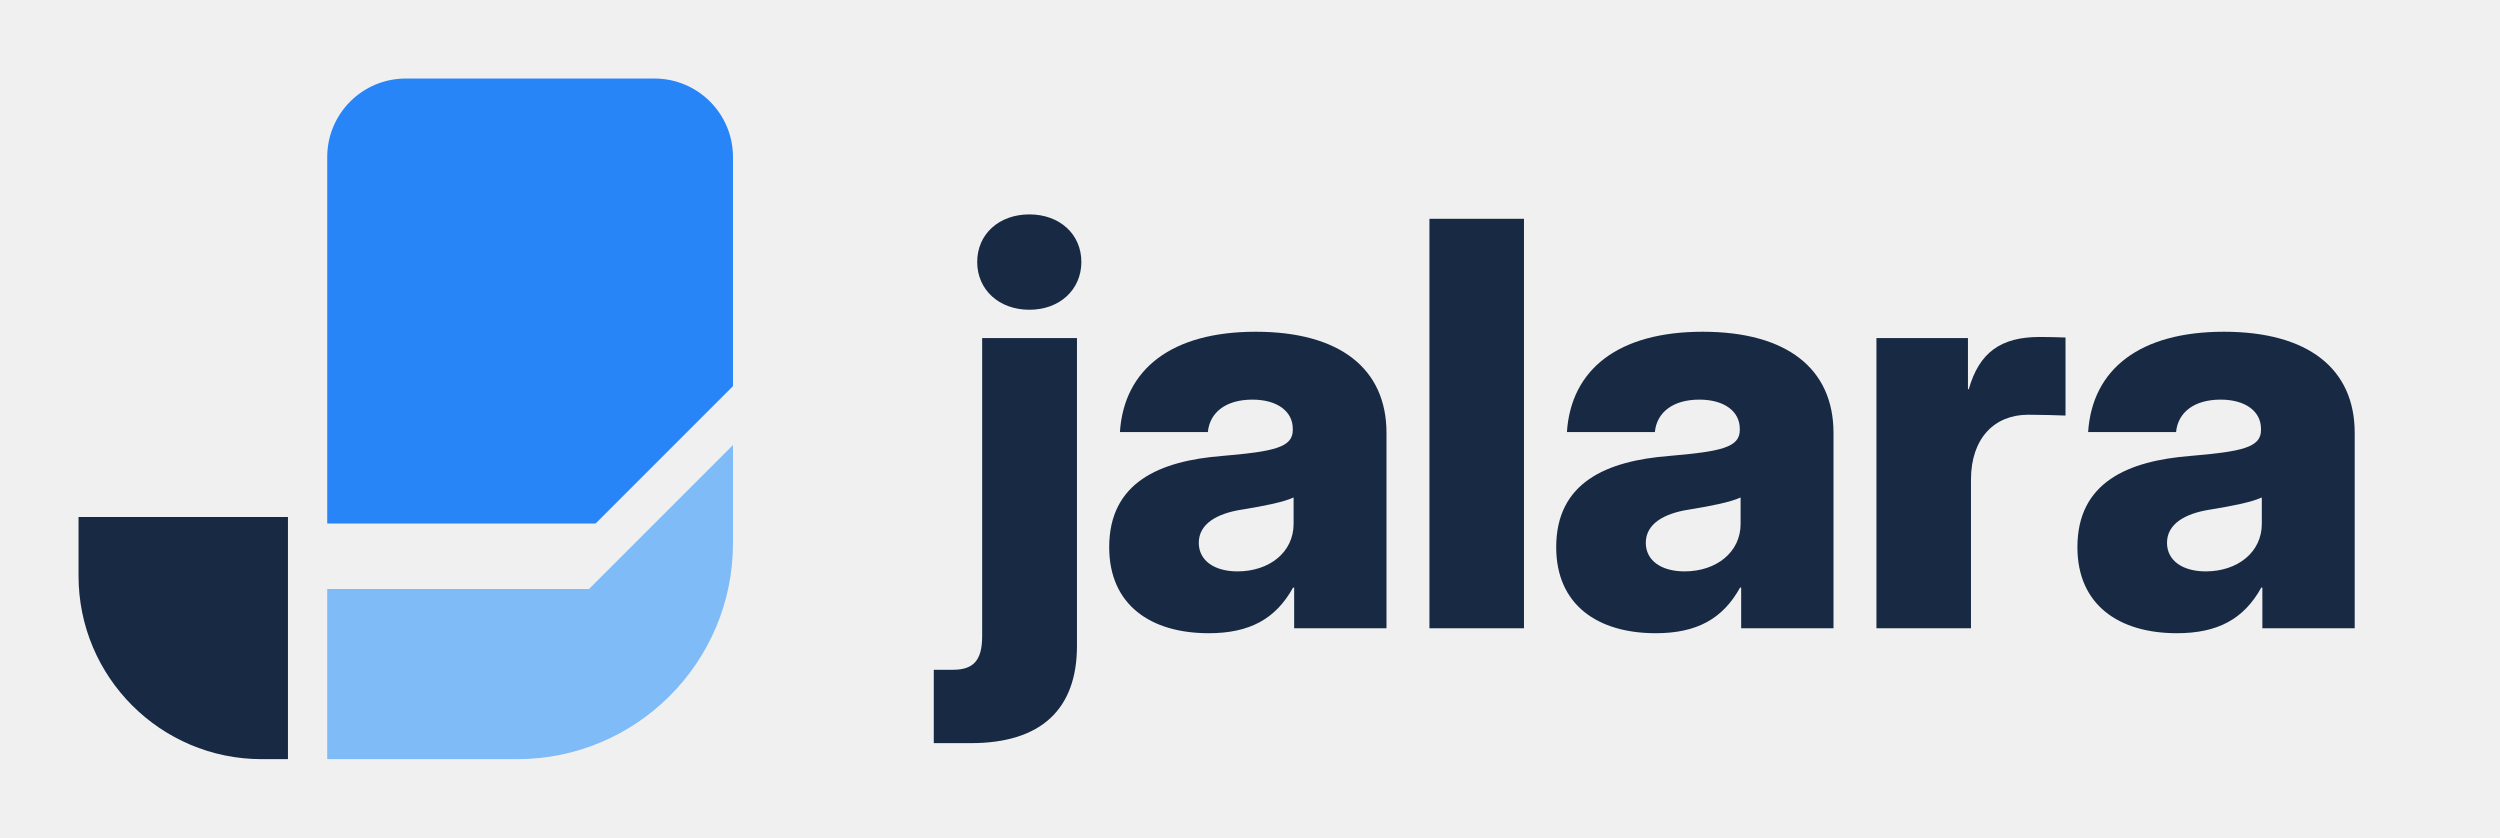
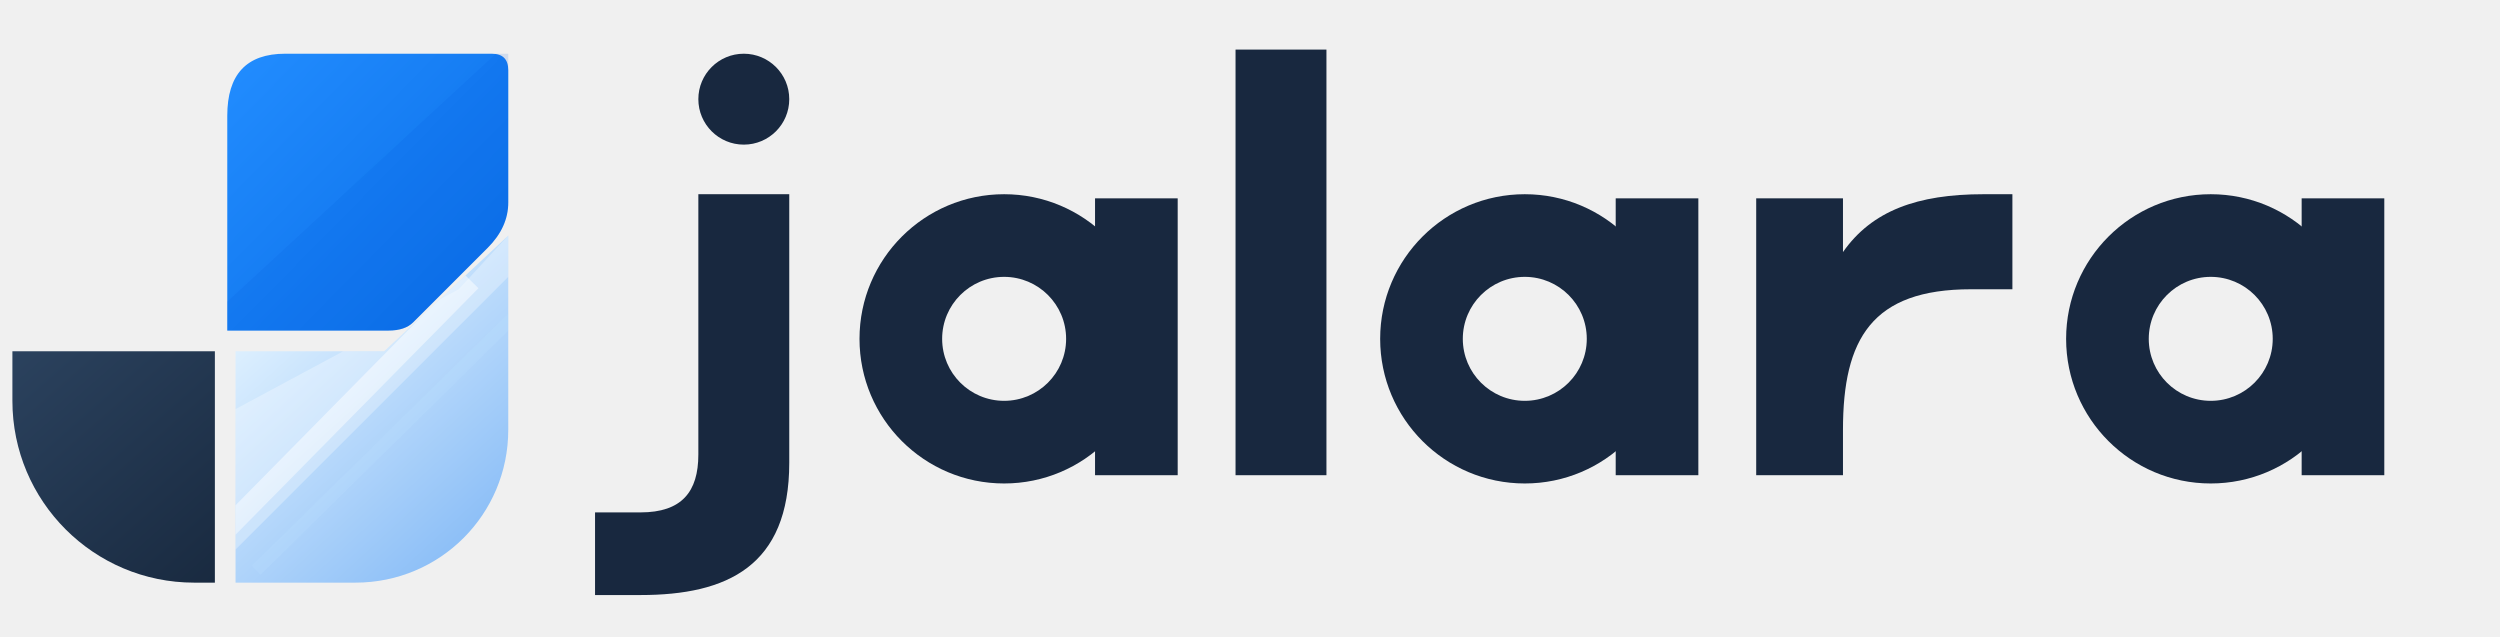
- <svg xmlns="http://www.w3.org/2000/svg" width="382" height="128" viewBox="0 0 382 128" role="img" aria-label="Jalara">
-   <path d="M62 12H100C106.63 12 112 17.37 112 24V59L91 80H50V24C50 17.37 55.37 12 62 12Z" fill="#2785F7" />
-   <path d="M12 79H44V116H40C24.54 116 12 103.46 12 88V79Z" fill="#182A43" />
-   <path d="M50 90H90L112 68V83C112 101.23 97.23 116 79 116H50V90Z" fill="#7EBBF7" />
-   <g fill="#182A43">
-     <path d="M97 1056V-29C97 -116 66 -151 -9 -151H-79V-418H56C312 -418 442 -294 442 -64V1056ZM269 1159C379 1159 458 1232 458 1333C458 1434 379 1506 269 1506C158 1506 79 1434 79 1333C79 1232 158 1159 269 1159Z" transform="translate(146.000 96) scale(0.04199219 -0.04199219)" />
-     <path d="M419 -18C568 -18 663 34 726 148H730V0H1066V711C1066 944 897 1079 590 1079C284 1079 111 943 96 714H416C423 786 482 832 578 832C669 832 725 789 725 726V721C725 658 656 643 467 627C242 609 57 532 57 295C57 85 208 -18 419 -18ZM524 207C440 207 383 246 383 311C383 380 449 418 541 432C626 446 691 459 728 476V380C728 276 639 207 524 207Z" transform="translate(167.092 96) scale(0.04199219 -0.04199219)" />
-     <path d="M440 1490H96V0H440Z" transform="translate(214.387 96) scale(0.04199219 -0.04199219)" />
-     <path d="M419 -18C568 -18 663 34 726 148H730V0H1066V711C1066 944 897 1079 590 1079C284 1079 111 943 96 714H416C423 786 482 832 578 832C669 832 725 789 725 726V721C725 658 656 643 467 627C242 609 57 532 57 295C57 85 208 -18 419 -18ZM524 207C440 207 383 246 383 311C383 380 449 418 541 432C626 446 691 459 728 476V380C728 276 639 207 524 207Z" transform="translate(235.395 96) scale(0.04199219 -0.04199219)" />
-     <path d="M96 0H440V541C440 691 525 777 648 777C698 777 759 775 784 774V1058C756 1059 727 1060 690 1060C549 1060 470 1004 432 870H429V1056H96Z" transform="translate(282.689 96) scale(0.04199219 -0.04199219)" />
-     <path d="M419 -18C568 -18 663 34 726 148H730V0H1066V711C1066 944 897 1079 590 1079C284 1079 111 943 96 714H416C423 786 482 832 578 832C669 832 725 789 725 726V721C725 658 656 643 467 627C242 609 57 532 57 295C57 85 208 -18 419 -18ZM524 207C440 207 383 246 383 311C383 380 449 418 541 432C626 446 691 459 728 476V380C728 276 639 207 524 207Z" transform="translate(315.035 96) scale(0.04199219 -0.04199219)" />
+ <svg xmlns="http://www.w3.org/2000/svg" width="605" height="154" viewBox="0 0 605 154" role="img" aria-label="Jalara">
+   <g transform="translate(0 8)">
+     <defs>
+       <linearGradient id="top" x1="55" y1="5" x2="123" y2="72" gradientUnits="userSpaceOnUse">
+         <stop stop-color="#228DFF" />
+         <stop offset="1" stop-color="#096CE6" />
+       </linearGradient>
+       <linearGradient id="left" x1="3" y1="77" x2="52" y2="133" gradientUnits="userSpaceOnUse">
+         <stop stop-color="#2B425E" />
+         <stop offset="1" stop-color="#192A40" />
+       </linearGradient>
+       <linearGradient id="bottom" x1="65" y1="64" x2="122" y2="126" gradientUnits="userSpaceOnUse">
+         <stop stop-color="#E1F2FF" />
+         <stop offset="1" stop-color="#83B9F6" />
+       </linearGradient>
+       <linearGradient id="stripe" x1="57" y1="70" x2="109" y2="128" gradientUnits="userSpaceOnUse">
+         <stop stop-color="#FFFFFF" stop-opacity=".78" />
+         <stop offset="1" stop-color="#FFFFFF" stop-opacity=".06" />
+       </linearGradient>
+       <clipPath id="lower-clip">
+         <path d="M57 77 H93 L123 49 V96 C123 116.5 106.5 133 86 133 H57 Z" />
+       </clipPath>
+     </defs>
+     <path d="M69 5 H119 Q123 5 123 9 V41 Q123 47 118 52 L100 70 Q98 72 94 72 H55 V20 Q55 5 69 5 Z" fill="url(#top)" />
+     <path d="M55 65 L120 5 H123 V41 Q123 47 118 52 L100 70 Q98 72 94 72 H55 Z" fill="#055BD8" fill-opacity=".13" />
+     <path d="M3 77 H52 V133 H47 C22.7 133 3 113.3 3 89 Z" fill="url(#left)" />
+     <path d="M57 77 H93 L123 49 V96 C123 116.5 106.5 133 86 133 H57 Z" fill="url(#bottom)" />
+     <g clip-path="url(#lower-clip)">
+       <path d="M57 91 L111 62 L123 49 V59 L57 125 Z" fill="#FFFFFF" fill-opacity=".30" />
+       <path d="M46 129 L114 60" fill="none" stroke="url(#stripe)" stroke-width="5" />
+       <path d="M62 130 L127 66" fill="none" stroke="#B8DEFF" stroke-opacity=".30" stroke-width="3" />
+     </g>
+   </g>
+   <g fill="#18283F">
+     <circle cx="180" cy="24" r="11" />
+     <path d="M169 47 H191 V112 C191 137 176 144 155 144 H144 V124 H155 C165 124 169 119 169 110 Z" />
+     <path d="M243 47 A35 35 0 1 0 243 117 A35 35 0 1 0 243 47 Z M243 67 A15 15 0 1 1 243 97 A15 15 0 1 1 243 67 Z" fill-rule="evenodd" />
+     <path d="M265 48 H285 V115 H265 Z" />
+     <path d="M299 12 H321 V115 H299 Z" />
+     <path d="M369 47 A35 35 0 1 0 369 117 A35 35 0 1 0 369 47 Z M369 67 A15 15 0 1 1 369 97 A15 15 0 1 1 369 67 Z" fill-rule="evenodd" />
+     <path d="M391 48 H411 V115 H391 Z" />
+     <path d="M425 48 H446 V61 C453 51 464 47 480 47 H487 V70 H477 C453 70 446 82 446 104 V115 H425 Z" />
+     <path d="M535 47 A35 35 0 1 0 535 117 A35 35 0 1 0 535 47 Z M535 67 A15 15 0 1 1 535 97 A15 15 0 1 1 535 67 Z" fill-rule="evenodd" />
+     <path d="M557 48 H577 V115 H557 Z" />
  </g>
</svg>
